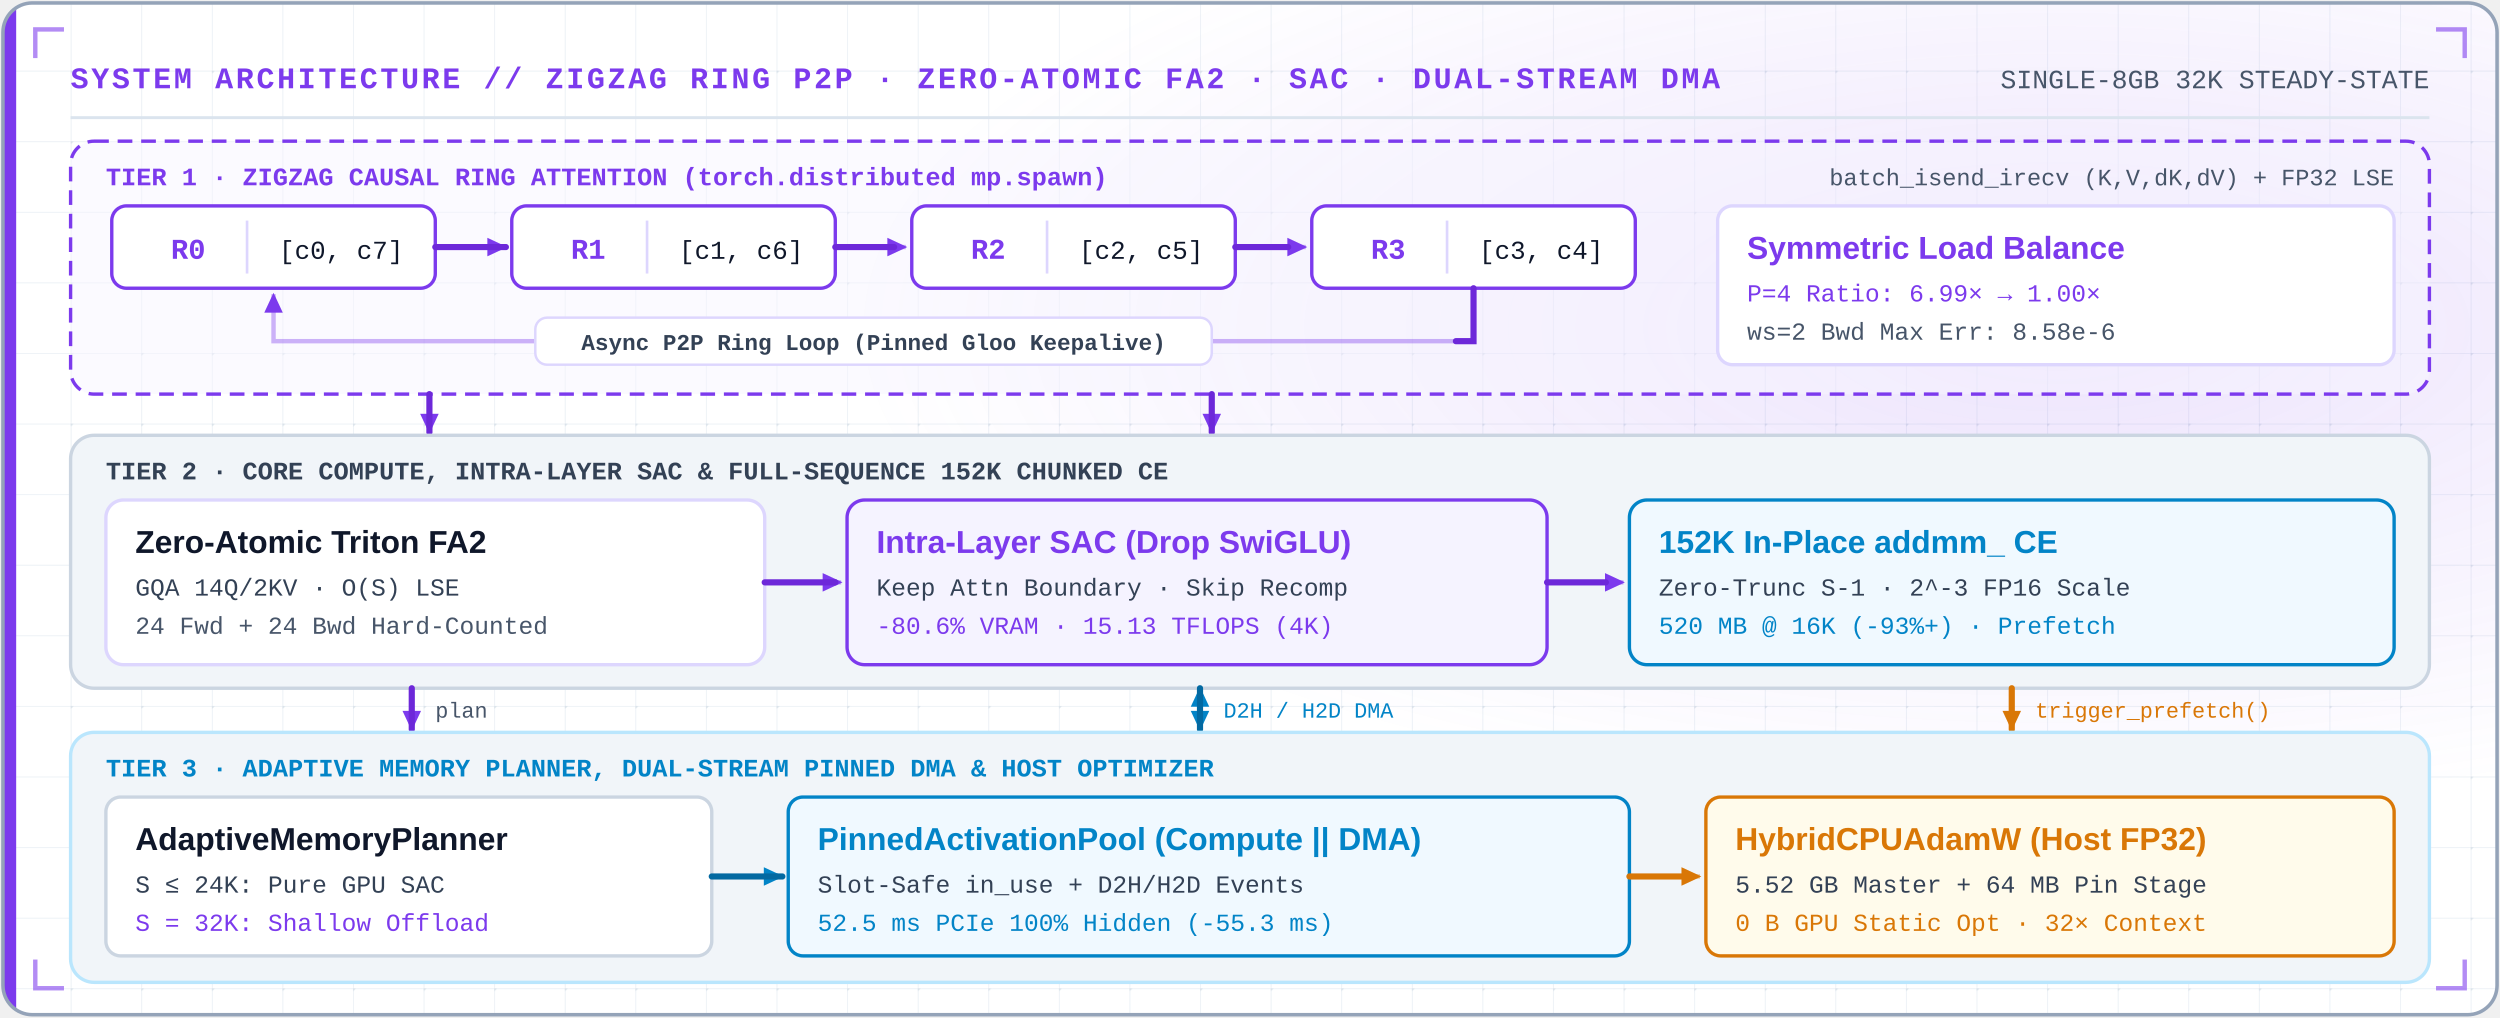
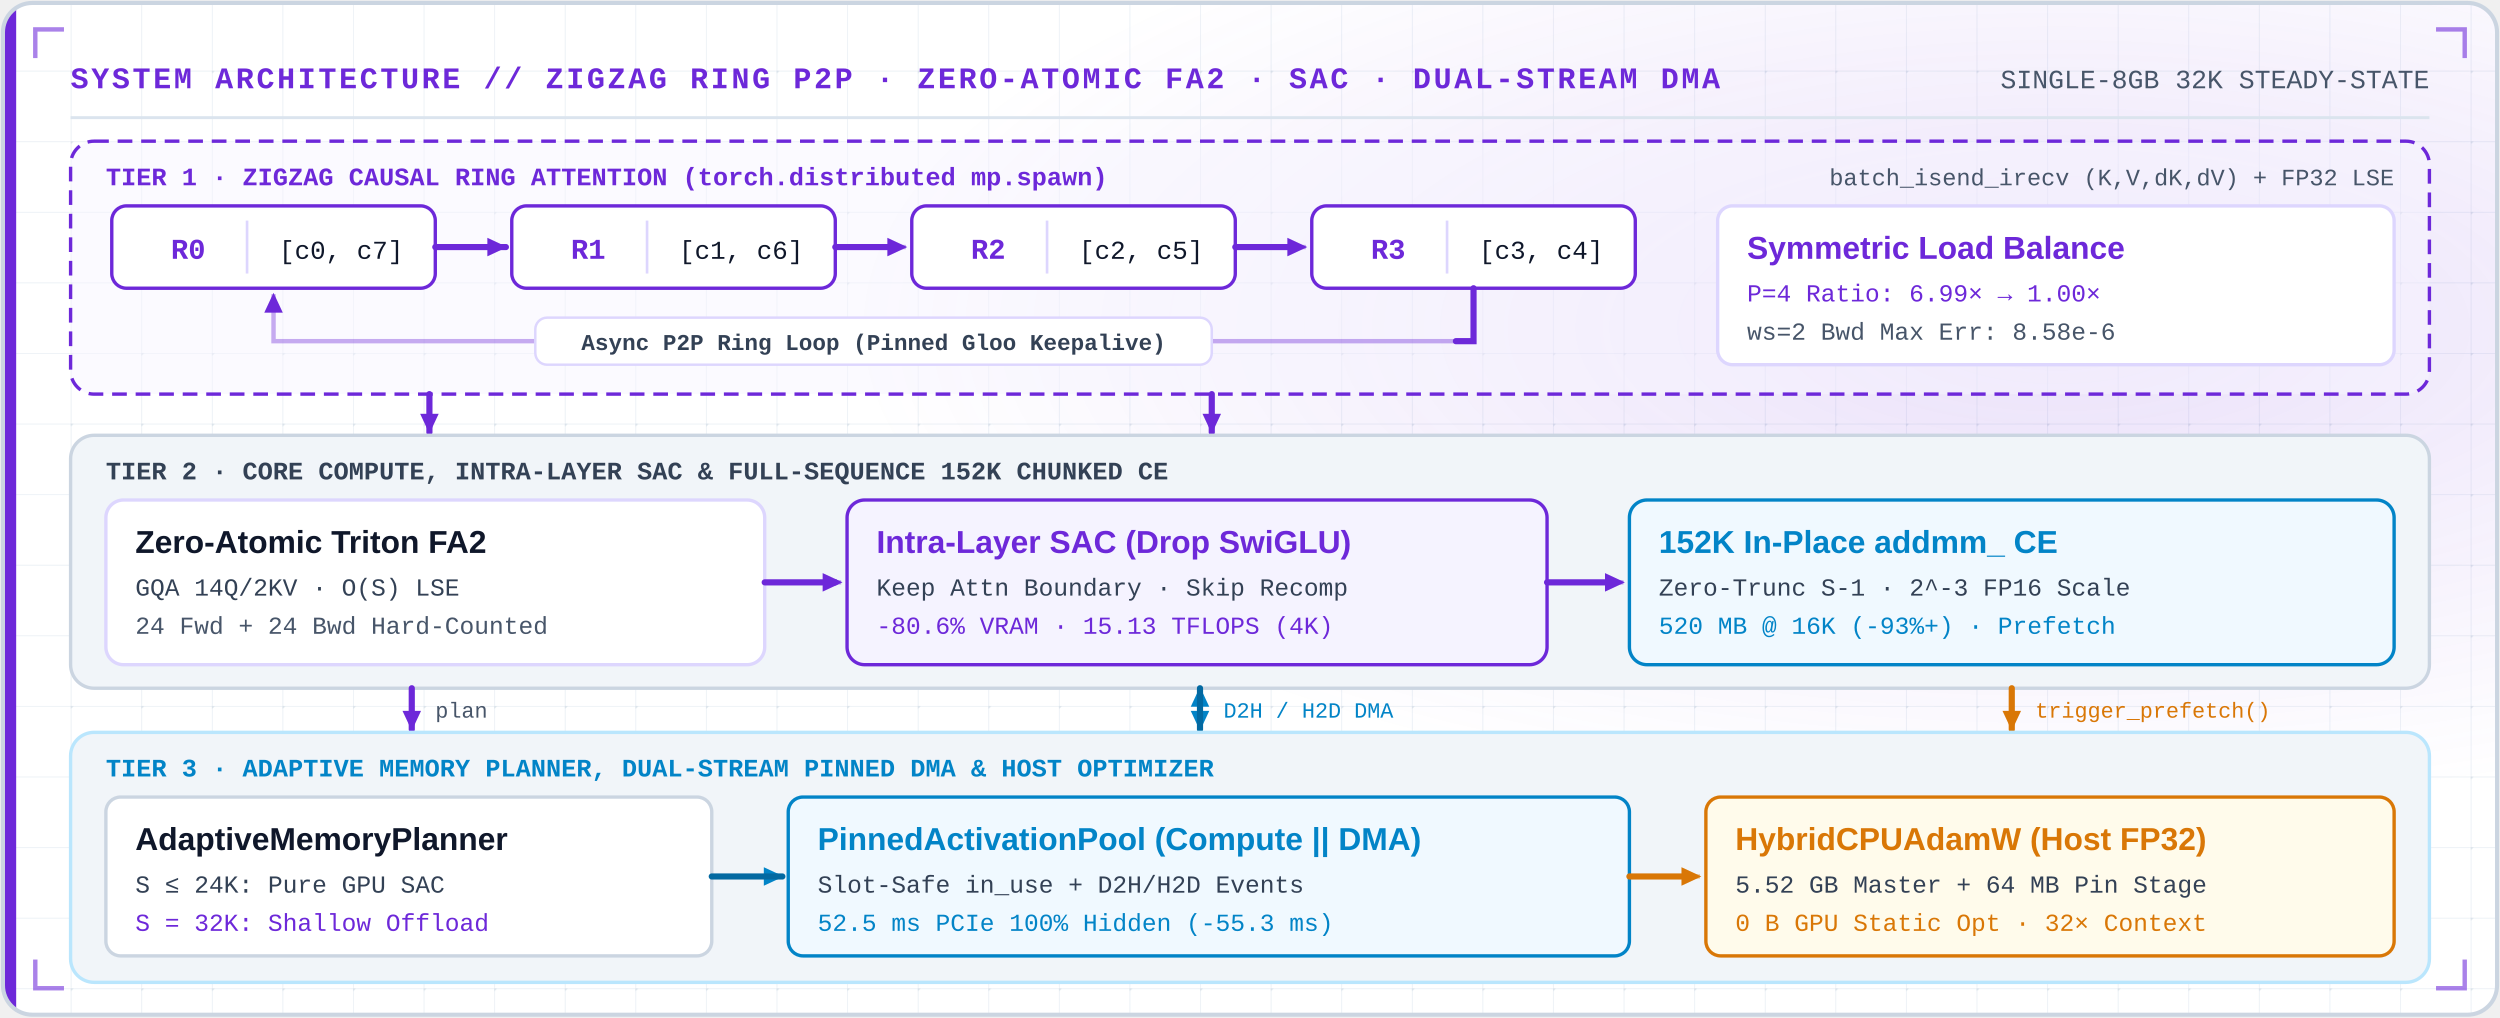
<svg xmlns="http://www.w3.org/2000/svg" width="850" height="346" viewBox="0 0 850 346" role="img">
  <defs>
    <style>
      .sans { font-family: -apple-system, BlinkMacSystemFont, 'Segoe UI', 'Helvetica Neue', Arial, 'PingFang SC', 'Microsoft YaHei', 'Noto Sans CJK SC', sans-serif; }
      .mono { font-family: 'JetBrains Mono', 'Fira Code', ui-monospace, SFMono-Regular, Menlo, Monaco, Consolas, 'Liberation Mono', monospace; }
      .pkt { stroke-linecap: round; fill: none; }
      .flow-f1 { stroke-dasharray: 24 216; animation: flowFwd 3.2s linear infinite; }
      .flow-f2 { stroke-dasharray: 20 220; animation: flowFwd 3.8s linear -1.2s infinite; }
      .flow-f3 { stroke-dasharray: 18 222; animation: flowFwd 2.8s linear -0.7s infinite; }
      .flow-r1 { stroke-dasharray: 22 218; animation: flowRev 3.6s linear -0.5s infinite; }
      .flow-ring1 { stroke-dasharray: 34 386; animation: flowRing 4.2s linear infinite; }
      .flow-ring2 { stroke-dasharray: 34 386; animation: flowRing 4.2s linear -2.1s infinite; }
      .pulse { animation: pulseDot 2.4s ease-in-out infinite; }
      @keyframes flowFwd { from { stroke-dashoffset: 240; } to { stroke-dashoffset: 0; } }
      @keyframes flowRev { from { stroke-dashoffset: 0; } to { stroke-dashoffset: 240; } }
      @keyframes flowRing { from { stroke-dashoffset: 420; } to { stroke-dashoffset: 0; } }
      @keyframes pulseDot { 0%, 100% { opacity: 1; } 50% { opacity: 0.35; } }
      
+ 
+       @media (prefers-reduced-motion: reduce) { *, *::before, *::after { animation: none !important; transition: none !important; } }
    </style>
    <clipPath id="clip-card-light-violet">
      <rect x="1" y="1" width="848" height="344" rx="10" />
    </clipPath>
    <pattern id="grid24-light-violet" width="24" height="24" patternUnits="userSpaceOnUse">
      <path d="M 24 0 L 0 0 0 24" fill="none" stroke="#e2e8f0" stroke-width="0.7" stroke-opacity="0.55" />
      <circle cx="0" cy="0" r="0.9" fill="#cbd5e1" fill-opacity="0.45" />
    </pattern>
    <radialGradient id="rad-light-violet" cx="82%" cy="32%" r="48%">
-       <stop offset="0%" stop-color="#7c3aed" stop-opacity="0.14" />
-       <stop offset="100%" stop-color="#7c3aed" stop-opacity="0" />
+       <stop offset="0%" stop-color="#6d28d9" stop-opacity="0.14" />
+       <stop offset="100%" stop-color="#6d28d9" stop-opacity="0" />
    </radialGradient>
    <filter id="glow-light-violet" x="-30%" y="-30%" width="160%" height="160%">
      <feGaussianBlur stdDeviation="2.0" result="blur" />
      <feMerge>
        <feMergeNode in="blur" />
        <feMergeNode in="SourceGraphic" />
      </feMerge>
    </filter>
    <marker id="arr-vi" viewBox="0 0 10 10" refX="8" refY="5" markerWidth="6" markerHeight="6" orient="auto-start-reverse">
-       <path d="M 1 1.5 L 8.5 5 L 1 8.5 z" fill="#7c3aed" />
+       <path d="M 1 1.5 L 8.5 5 L 1 8.5 z" fill="#6d28d9" />
    </marker>
    <marker id="arr-cy" viewBox="0 0 10 10" refX="8" refY="5" markerWidth="6" markerHeight="6" orient="auto-start-reverse">
      <path d="M 1 1.5 L 8.5 5 L 1 8.5 z" fill="#0284c7" />
    </marker>
    <marker id="arr-am" viewBox="0 0 10 10" refX="8" refY="5" markerWidth="6" markerHeight="6" orient="auto-start-reverse">
      <path d="M 1 1.5 L 8.5 5 L 1 8.5 z" fill="#d97706" />
    </marker>
  </defs>
  <g clip-path="url(#clip-card-light-violet)">
    <rect x="1" y="1" width="848" height="344" fill="#ffffff" />
    <rect x="1" y="1" width="848" height="344" fill="url(#grid24-light-violet)" />
    <rect x="1" y="1" width="848" height="344" fill="url(#rad-light-violet)" />
-     <rect x="1" y="1" width="4.5" height="344" fill="#7c3aed" />
+     <rect x="1" y="1" width="4.5" height="344" fill="#6d28d9" />
  </g>
-   <rect x="1" y="1" width="848" height="344" rx="10" fill="none" stroke="#94a3b8" stroke-width="1.2" />
-   <g fill="none" stroke="#7c3aed" stroke-width="1.5" stroke-opacity="0.58" stroke-linecap="square">
+   <rect x="1" y="1" width="848" height="344" rx="10" fill="none" stroke="#cbd5e1" stroke-width="1.4" />
+   <g fill="none" stroke="#6d28d9" stroke-width="1.5" stroke-opacity="0.58" stroke-linecap="square">
    <path d="M 12.0 19.0 L 12.0 10.0 L 21.0 10.0" />
    <path d="M 829.0 10.0 L 838.0 10.0 L 838.0 19.0" />
    <path d="M 12.0 327.0 L 12.0 336.0 L 21.0 336.0" />
    <path d="M 829.0 336.0 L 838.0 336.0 L 838.0 327.0" />
  </g>
-   <text x="24" y="30" class="mono" font-size="10.2" font-weight="700" fill="#7c3aed" letter-spacing="0.9">SYSTEM ARCHITECTURE // ZIGZAG RING P2P · ZERO-ATOMIC FA2 · SAC · DUAL-STREAM DMA</text>
+   <text x="24" y="30" class="mono" font-size="10.2" font-weight="700" fill="#6d28d9" letter-spacing="0.9">SYSTEM ARCHITECTURE // ZIGZAG RING P2P · ZERO-ATOMIC FA2 · SAC · DUAL-STREAM DMA</text>
  <text x="826" y="30" class="mono" font-size="9" fill="#475569" text-anchor="end">SINGLE-8GB 32K STEADY-STATE</text>
  <line x1="24" y1="40" x2="826" y2="40" stroke="#dbe4ee" stroke-width="1" />
-   <rect x="24" y="48" width="802" height="86" rx="8" fill="#f5f3ff" fill-opacity="0.48" stroke="#7c3aed" stroke-width="1.15" stroke-dasharray="5 3" />
-   <text x="36" y="63" class="mono" font-size="8.6" font-weight="700" fill="#7c3aed">TIER 1 · ZIGZAG CAUSAL RING ATTENTION (torch.distributed mp.spawn)</text>
+   <rect x="24" y="48" width="802" height="86" rx="8" fill="#f5f3ff" fill-opacity="0.48" stroke="#6d28d9" stroke-width="1.15" stroke-dasharray="5 3" />
+   <text x="36" y="63" class="mono" font-size="8.6" font-weight="700" fill="#6d28d9">TIER 1 · ZIGZAG CAUSAL RING ATTENTION (torch.distributed mp.spawn)</text>
  <text x="814" y="63" class="mono" font-size="8" fill="#475569" text-anchor="end">batch_isend_irecv (K,V,dK,dV) + FP32 LSE</text>
-   <rect x="38" y="70" width="110" height="28" rx="5" fill="#ffffff" stroke="#7c3aed" stroke-width="1.15" />
-   <text x="64" y="88" class="mono" font-size="9.8" font-weight="700" fill="#7c3aed" text-anchor="middle">R0</text>
+   <rect x="38" y="70" width="110" height="28" rx="5" fill="#ffffff" stroke="#6d28d9" stroke-width="1.15" />
+   <text x="64" y="88" class="mono" font-size="9.8" font-weight="700" fill="#6d28d9" text-anchor="middle">R0</text>
  <line x1="84" y1="75" x2="84" y2="93" stroke="#ddd6fe" stroke-width="0.9" />
  <text x="116" y="88" class="mono" font-size="8.8" fill="#0f172a" text-anchor="middle">[c0, c7]</text>
-   <rect x="174" y="70" width="110" height="28" rx="5" fill="#ffffff" stroke="#7c3aed" stroke-width="1.15" />
-   <text x="200" y="88" class="mono" font-size="9.8" font-weight="700" fill="#7c3aed" text-anchor="middle">R1</text>
+   <rect x="174" y="70" width="110" height="28" rx="5" fill="#ffffff" stroke="#6d28d9" stroke-width="1.15" />
+   <text x="200" y="88" class="mono" font-size="9.8" font-weight="700" fill="#6d28d9" text-anchor="middle">R1</text>
  <line x1="220" y1="75" x2="220" y2="93" stroke="#ddd6fe" stroke-width="0.9" />
  <text x="252" y="88" class="mono" font-size="8.8" fill="#0f172a" text-anchor="middle">[c1, c6]</text>
-   <rect x="310" y="70" width="110" height="28" rx="5" fill="#ffffff" stroke="#7c3aed" stroke-width="1.15" />
-   <text x="336" y="88" class="mono" font-size="9.8" font-weight="700" fill="#7c3aed" text-anchor="middle">R2</text>
+   <rect x="310" y="70" width="110" height="28" rx="5" fill="#ffffff" stroke="#6d28d9" stroke-width="1.15" />
+   <text x="336" y="88" class="mono" font-size="9.8" font-weight="700" fill="#6d28d9" text-anchor="middle">R2</text>
  <line x1="356" y1="75" x2="356" y2="93" stroke="#ddd6fe" stroke-width="0.9" />
  <text x="388" y="88" class="mono" font-size="8.8" fill="#0f172a" text-anchor="middle">[c2, c5]</text>
-   <rect x="446" y="70" width="110" height="28" rx="5" fill="#ffffff" stroke="#7c3aed" stroke-width="1.15" />
-   <text x="472" y="88" class="mono" font-size="9.8" font-weight="700" fill="#7c3aed" text-anchor="middle">R3</text>
+   <rect x="446" y="70" width="110" height="28" rx="5" fill="#ffffff" stroke="#6d28d9" stroke-width="1.15" />
+   <text x="472" y="88" class="mono" font-size="9.8" font-weight="700" fill="#6d28d9" text-anchor="middle">R3</text>
  <line x1="492" y1="75" x2="492" y2="93" stroke="#ddd6fe" stroke-width="0.9" />
  <text x="524" y="88" class="mono" font-size="8.8" fill="#0f172a" text-anchor="middle">[c3, c4]</text>
-   <path d="M 148 84 L 172 84" fill="none" stroke="#7c3aed" stroke-width="1.5" stroke-opacity="0.38" marker-end="url(#arr-vi)" />
+   <path d="M 148 84 L 172 84" fill="none" stroke="#6d28d9" stroke-width="1.5" stroke-opacity="0.38" marker-end="url(#arr-vi)" />
  <path d="M 148 84 L 172 84" class="pkt flow-f1" stroke="#6d28d9" stroke-width="2.1" />
-   <path d="M 284 84 L 308 84" fill="none" stroke="#7c3aed" stroke-width="1.5" stroke-opacity="0.38" marker-end="url(#arr-vi)" />
+   <path d="M 284 84 L 308 84" fill="none" stroke="#6d28d9" stroke-width="1.5" stroke-opacity="0.38" marker-end="url(#arr-vi)" />
  <path d="M 284 84 L 308 84" class="pkt flow-f2" stroke="#6d28d9" stroke-width="2.1" />
-   <path d="M 420 84 L 444 84" fill="none" stroke="#7c3aed" stroke-width="1.5" stroke-opacity="0.38" marker-end="url(#arr-vi)" />
+   <path d="M 420 84 L 444 84" fill="none" stroke="#6d28d9" stroke-width="1.5" stroke-opacity="0.38" marker-end="url(#arr-vi)" />
  <path d="M 420 84 L 444 84" class="pkt flow-f3" stroke="#6d28d9" stroke-width="2.1" />
-   <path d="M 501 98 L 501 116 L 93 116 L 93 100" fill="none" stroke="#7c3aed" stroke-width="1.5" stroke-opacity="0.38" marker-end="url(#arr-vi)" />
+   <path d="M 501 98 L 501 116 L 93 116 L 93 100" fill="none" stroke="#6d28d9" stroke-width="1.5" stroke-opacity="0.38" marker-end="url(#arr-vi)" />
  <path d="M 501 98 L 501 116 L 93 116 L 93 100" class="pkt flow-f1" stroke="#6d28d9" stroke-width="2.1" />
  <rect x="182" y="108" width="230" height="16" rx="4" fill="#ffffff" stroke="#ddd6fe" stroke-width="0.85" />
  <text x="297" y="119" class="mono" font-size="7.7" font-weight="600" fill="#334155" text-anchor="middle">Async P2P Ring Loop (Pinned Gloo Keepalive)</text>
  <rect x="584.0" y="70.0" width="230.0" height="54.0" rx="5" fill="#ffffff" stroke="#ddd6fe" stroke-width="1.15" />
-   <text x="594.0" y="88.0" class="sans" font-size="10.8" font-weight="700" fill="#7c3aed">Symmetric Load Balance</text>
-   <text x="594.0" y="102.5" class="mono" font-size="8.35" fill="#7c3aed">P=4 Ratio: 6.99× → 1.00×</text>
+   <text x="594.0" y="88.0" class="sans" font-size="10.8" font-weight="700" fill="#6d28d9">Symmetric Load Balance</text>
+   <text x="594.0" y="102.5" class="mono" font-size="8.35" fill="#6d28d9">P=4 Ratio: 6.99× → 1.00×</text>
  <text x="594.0" y="115.5" class="mono" font-size="8.35" fill="#475569">ws=2 Bwd Max Err: 8.58e-6</text>
-   <path d="M 146 134 L 146 147" fill="none" stroke="#7c3aed" stroke-width="1.5" stroke-opacity="0.38" marker-end="url(#arr-vi)" />
+   <path d="M 146 134 L 146 147" fill="none" stroke="#6d28d9" stroke-width="1.5" stroke-opacity="0.38" marker-end="url(#arr-vi)" />
  <path d="M 146 134 L 146 147" class="pkt flow-f3" stroke="#6d28d9" stroke-width="2.1" />
-   <path d="M 412 134 L 412 147" fill="none" stroke="#7c3aed" stroke-width="1.5" stroke-opacity="0.38" marker-end="url(#arr-vi)" />
+   <path d="M 412 134 L 412 147" fill="none" stroke="#6d28d9" stroke-width="1.5" stroke-opacity="0.38" marker-end="url(#arr-vi)" />
  <path d="M 412 134 L 412 147" class="pkt flow-f3" stroke="#6d28d9" stroke-width="2.1" />
  <rect x="24" y="148" width="802" height="86" rx="8" fill="#f1f5f9" stroke="#cbd5e1" stroke-width="1.15" />
  <text x="36" y="163" class="mono" font-size="8.6" font-weight="700" fill="#334155">TIER 2 · CORE COMPUTE, INTRA-LAYER SAC &amp; FULL-SEQUENCE 152K CHUNKED CE</text>
  <rect x="36.0" y="170.0" width="224.0" height="56.0" rx="6" fill="#ffffff" stroke="#ddd6fe" stroke-width="1.15" />
  <text x="46.0" y="188.0" class="sans" font-size="10.8" font-weight="700" fill="#0f172a">Zero-Atomic Triton FA2</text>
  <text x="46.0" y="202.5" class="mono" font-size="8.35" fill="#334155">GQA 14Q/2KV · O(S) LSE</text>
  <text x="46.0" y="215.5" class="mono" font-size="8.35" fill="#475569">24 Fwd + 24 Bwd Hard-Counted</text>
-   <path d="M 260 198 L 286 198" fill="none" stroke="#7c3aed" stroke-width="1.5" stroke-opacity="0.38" marker-end="url(#arr-vi)" />
+   <path d="M 260 198 L 286 198" fill="none" stroke="#6d28d9" stroke-width="1.5" stroke-opacity="0.38" marker-end="url(#arr-vi)" />
  <path d="M 260 198 L 286 198" class="pkt flow-f1" stroke="#6d28d9" stroke-width="2.1" />
-   <rect x="288.0" y="170.0" width="238.0" height="56.0" rx="6" fill="#f5f3ff" stroke="#7c3aed" stroke-width="1.15" />
-   <text x="298.0" y="188.0" class="sans" font-size="10.8" font-weight="700" fill="#7c3aed">Intra-Layer SAC (Drop SwiGLU)</text>
+   <rect x="288.0" y="170.0" width="238.0" height="56.0" rx="6" fill="#f5f3ff" stroke="#6d28d9" stroke-width="1.15" />
+   <text x="298.0" y="188.0" class="sans" font-size="10.8" font-weight="700" fill="#6d28d9">Intra-Layer SAC (Drop SwiGLU)</text>
  <text x="298.0" y="202.5" class="mono" font-size="8.35" fill="#334155">Keep Attn Boundary · Skip Recomp</text>
-   <text x="298.0" y="215.5" class="mono" font-size="8.35" fill="#7c3aed">-80.6% VRAM · 15.13 TFLOPS (4K)</text>
-   <path d="M 526 198 L 552 198" fill="none" stroke="#7c3aed" stroke-width="1.5" stroke-opacity="0.38" marker-end="url(#arr-vi)" />
+   <text x="298.0" y="215.5" class="mono" font-size="8.35" fill="#6d28d9">-80.6% VRAM · 15.13 TFLOPS (4K)</text>
+   <path d="M 526 198 L 552 198" fill="none" stroke="#6d28d9" stroke-width="1.5" stroke-opacity="0.38" marker-end="url(#arr-vi)" />
  <path d="M 526 198 L 552 198" class="pkt flow-f2" stroke="#6d28d9" stroke-width="2.1" />
  <rect x="554.0" y="170.0" width="260.0" height="56.0" rx="6" fill="#f0f9ff" stroke="#0284c7" stroke-width="1.15" />
  <text x="564.0" y="188.0" class="sans" font-size="10.8" font-weight="700" fill="#0284c7">152K In-Place addmm_ CE</text>
  <text x="564.0" y="202.5" class="mono" font-size="8.35" fill="#334155">Zero-Trunc S-1 · 2^-3 FP16 Scale</text>
  <text x="564.0" y="215.5" class="mono" font-size="8.35" fill="#0284c7">520 MB @ 16K (-93%+) · Prefetch</text>
-   <path d="M 140 234 L 140 248" fill="none" stroke="#7c3aed" stroke-width="1.5" stroke-opacity="0.38" marker-end="url(#arr-vi)" />
+   <path d="M 140 234 L 140 248" fill="none" stroke="#6d28d9" stroke-width="1.5" stroke-opacity="0.38" marker-end="url(#arr-vi)" />
  <path d="M 140 234 L 140 248" class="pkt flow-f2" stroke="#6d28d9" stroke-width="2.1" />
  <text x="148" y="244" class="mono" font-size="7.4" fill="#475569">plan</text>
  <path d="M 408 234 L 408 248" fill="none" stroke="#0284c7" stroke-width="1.5" stroke-opacity="0.38" marker-start="url(#arr-cy)" marker-end="url(#arr-cy)" />
  <path d="M 408 234 L 408 248" class="pkt flow-f1" stroke="#0369a1" stroke-width="2.1" />
  <text x="416" y="244" class="mono" font-size="7.4" fill="#0284c7">D2H / H2D DMA</text>
  <path d="M 684 234 L 684 248" fill="none" stroke="#d97706" stroke-width="1.5" stroke-opacity="0.38" marker-end="url(#arr-am)" />
  <path d="M 684 234 L 684 248" class="pkt flow-f3" stroke="#d97706" stroke-width="2.1" />
  <text x="692" y="244" class="mono" font-size="7.4" fill="#d97706">trigger_prefetch()</text>
  <rect x="24" y="249" width="802" height="85" rx="8" fill="#f1f5f9" stroke="#bae6fd" stroke-width="1.15" />
  <text x="36" y="264" class="mono" font-size="8.6" font-weight="700" fill="#0284c7">TIER 3 · ADAPTIVE MEMORY PLANNER, DUAL-STREAM PINNED DMA &amp; HOST OPTIMIZER</text>
  <rect x="36.0" y="271.0" width="206.0" height="54.0" rx="5" fill="#ffffff" stroke="#cbd5e1" stroke-width="1.15" />
  <text x="46.0" y="289.0" class="sans" font-size="10.8" font-weight="700" fill="#0f172a">AdaptiveMemoryPlanner</text>
  <text x="46.0" y="303.5" class="mono" font-size="8.35" fill="#334155">S ≤ 24K: Pure GPU SAC</text>
-   <text x="46.0" y="316.5" class="mono" font-size="8.35" fill="#7c3aed">S = 32K: Shallow Offload</text>
+   <text x="46.0" y="316.5" class="mono" font-size="8.35" fill="#6d28d9">S = 32K: Shallow Offload</text>
  <path d="M 242 298 L 266 298" fill="none" stroke="#0284c7" stroke-width="1.5" stroke-opacity="0.38" marker-end="url(#arr-cy)" />
  <path d="M 242 298 L 266 298" class="pkt flow-f1" stroke="#0369a1" stroke-width="2.1" />
  <rect x="268.0" y="271.0" width="286.0" height="54.0" rx="5" fill="#f0f9ff" stroke="#0284c7" stroke-width="1.15" />
  <text x="278.0" y="289.0" class="sans" font-size="10.8" font-weight="700" fill="#0284c7">PinnedActivationPool (Compute || DMA)</text>
  <text x="278.0" y="303.5" class="mono" font-size="8.35" fill="#334155">Slot-Safe in_use + D2H/H2D Events</text>
  <text x="278.0" y="316.5" class="mono" font-size="8.35" fill="#0284c7">52.5 ms PCIe 100% Hidden (-55.3 ms)</text>
  <path d="M 554 298 L 578 298" fill="none" stroke="#d97706" stroke-width="1.5" stroke-opacity="0.38" marker-end="url(#arr-am)" />
  <path d="M 554 298 L 578 298" class="pkt flow-f2" stroke="#d97706" stroke-width="2.1" />
  <rect x="580.0" y="271.0" width="234.0" height="54.0" rx="5" fill="#fffbeb" stroke="#d97706" stroke-width="1.15" />
  <text x="590.0" y="289.0" class="sans" font-size="10.8" font-weight="700" fill="#d97706">HybridCPUAdamW (Host FP32)</text>
  <text x="590.0" y="303.5" class="mono" font-size="8.35" fill="#334155">5.52 GB Master + 64 MB Pin Stage</text>
  <text x="590.0" y="316.5" class="mono" font-size="8.35" fill="#d97706">0 B GPU Static Opt · 32× Context</text>
</svg>
